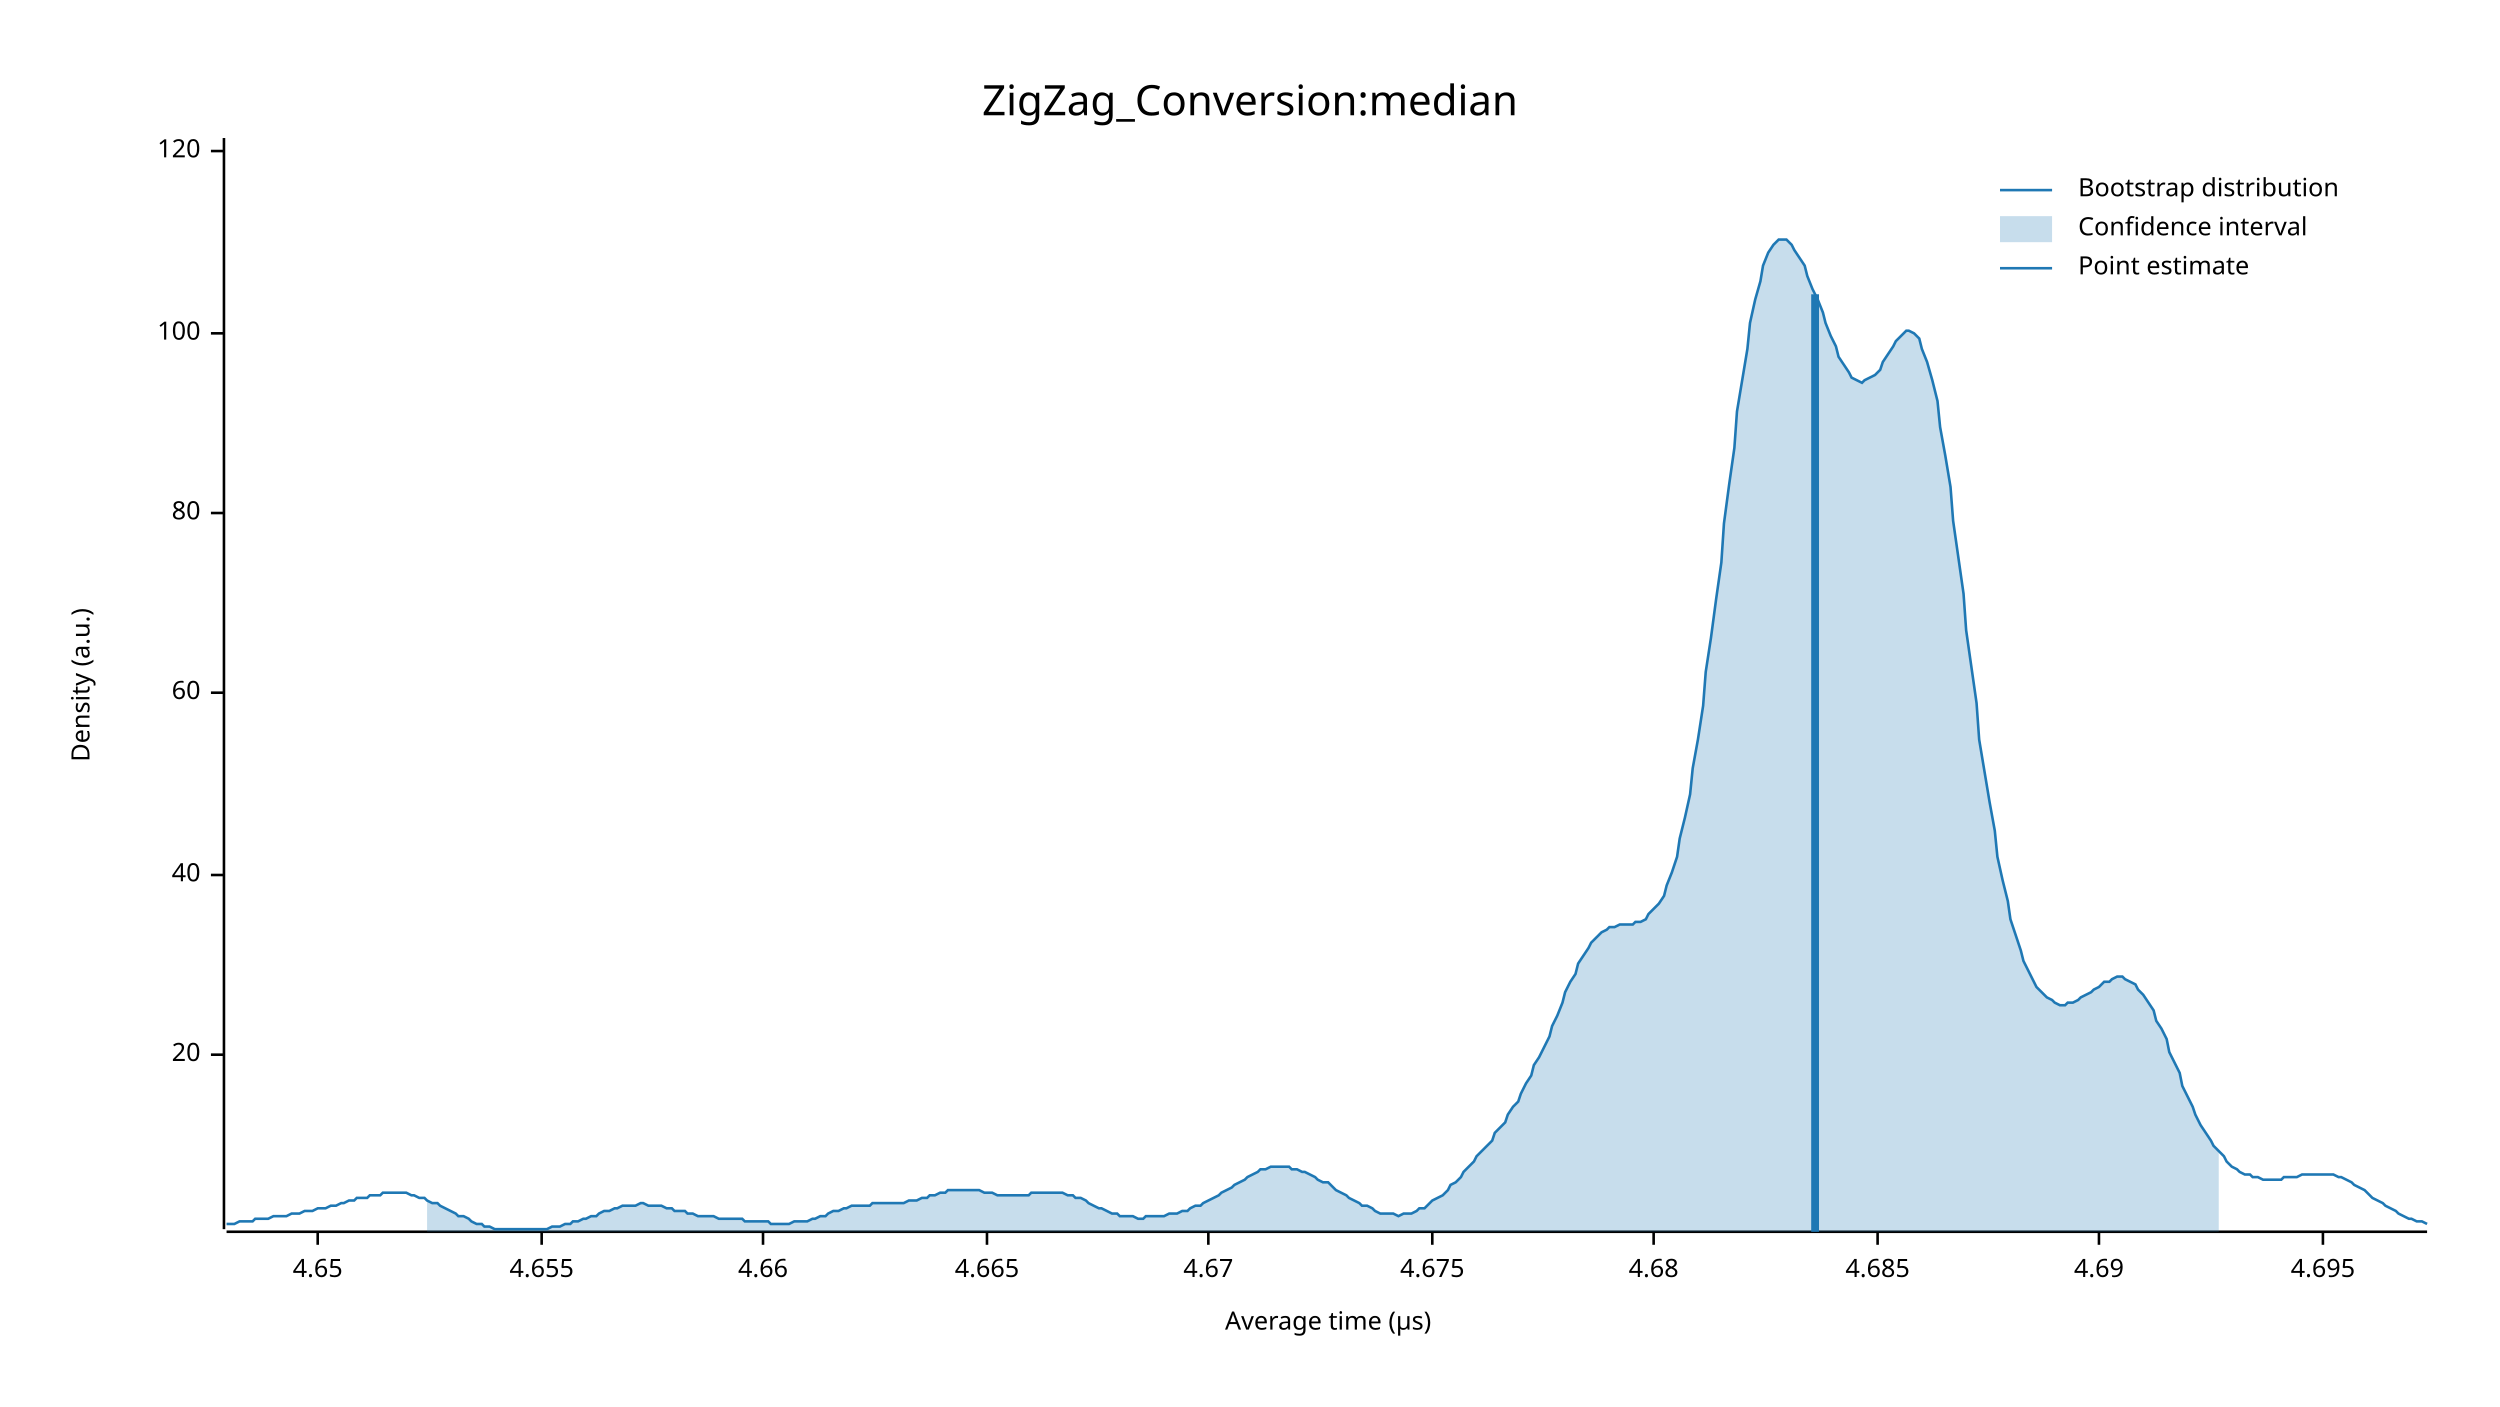
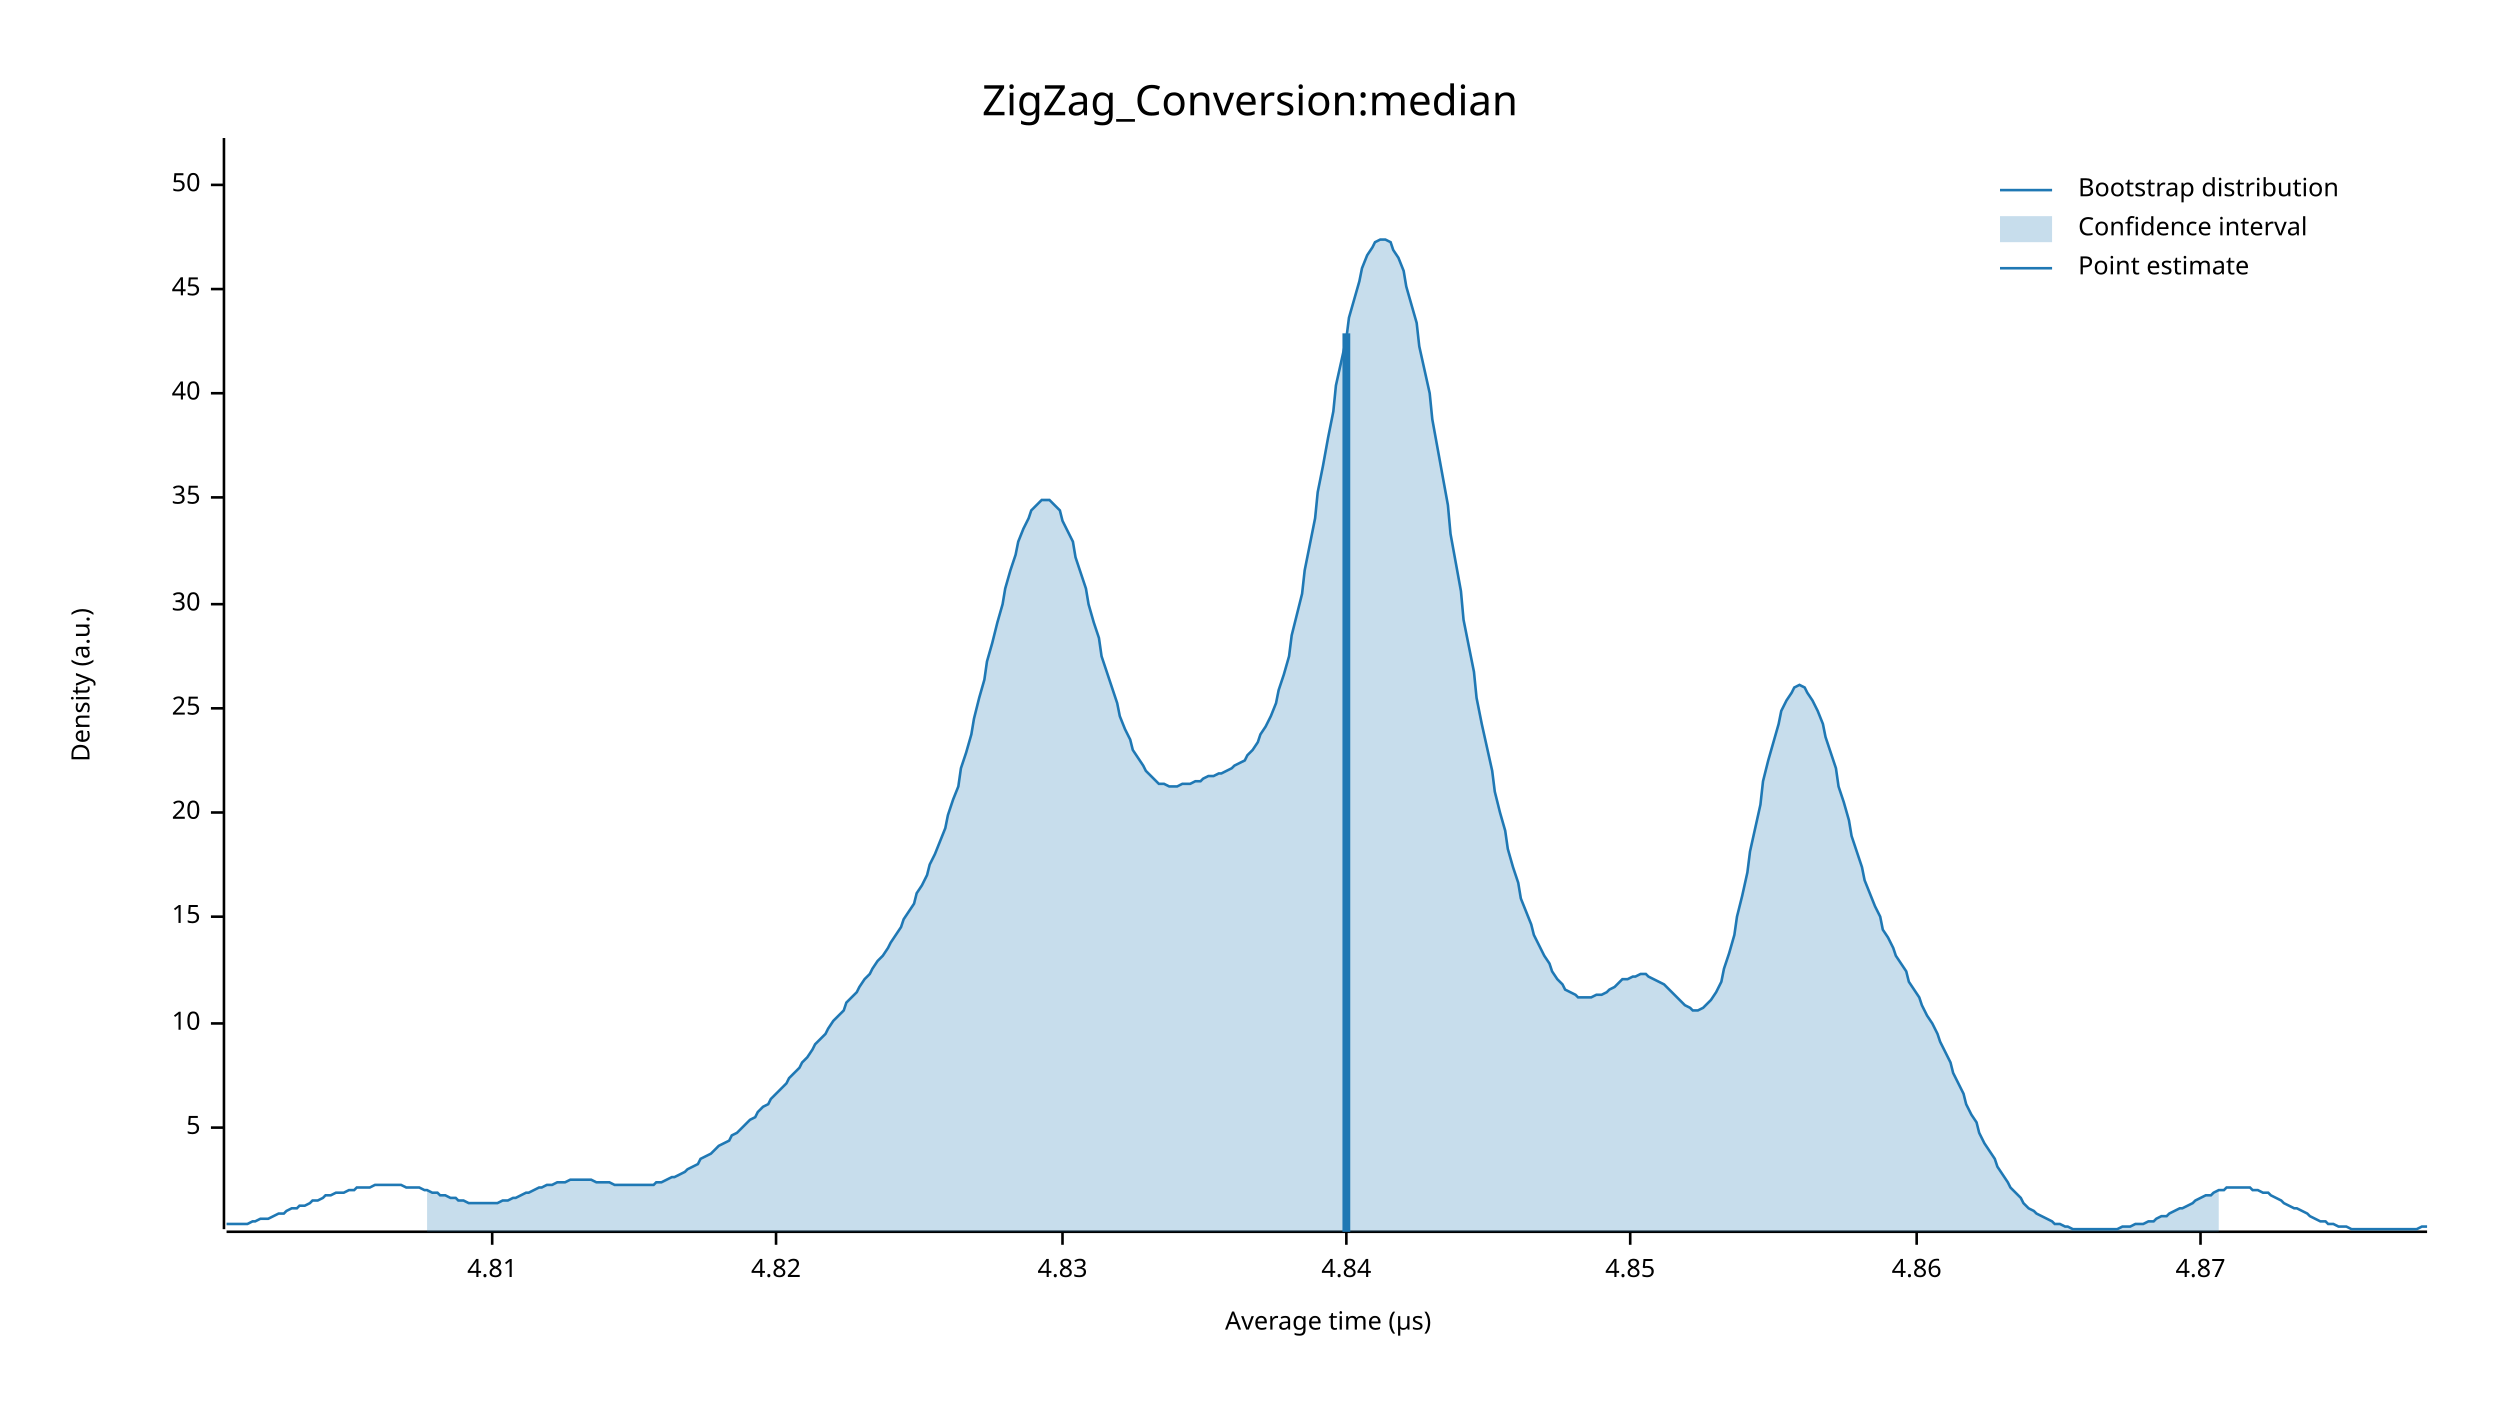
<svg xmlns="http://www.w3.org/2000/svg" width="960" height="540" viewBox="0 0 960 540">
  <text x="480" y="32" dy="0.76em" text-anchor="middle" font-family="sans-serif" font-size="16.129" opacity="1" fill="#000000">
ZigZag_Conversion:median
</text>
  <text x="27" y="263" dy="0.76em" text-anchor="middle" font-family="sans-serif" font-size="9.677" opacity="1" fill="#000000" transform="rotate(270, 27, 263)">
Density (a.u.)
</text>
  <text x="510" y="513" dy="-0.5ex" text-anchor="middle" font-family="sans-serif" font-size="9.677" opacity="1" fill="#000000">
Average time (µs)
</text>
  <polyline fill="none" opacity="1" stroke="#000000" stroke-width="1" points="86,53 86,472 " />
-   <text x="77" y="405" dy="0.5ex" text-anchor="end" font-family="sans-serif" font-size="9.677" opacity="1" fill="#000000">
+   <text x="77" y="433" dy="0.5ex" text-anchor="end" font-family="sans-serif" font-size="9.677" opacity="1" fill="#000000">
+ 5
+ </text>
+   <polyline fill="none" opacity="1" stroke="#000000" stroke-width="1" points="81,433 86,433 " />
+   <text x="77" y="393" dy="0.5ex" text-anchor="end" font-family="sans-serif" font-size="9.677" opacity="1" fill="#000000">
+ 10
+ </text>
+   <polyline fill="none" opacity="1" stroke="#000000" stroke-width="1" points="81,393 86,393 " />
+   <text x="77" y="352" dy="0.5ex" text-anchor="end" font-family="sans-serif" font-size="9.677" opacity="1" fill="#000000">
+ 15
+ </text>
+   <polyline fill="none" opacity="1" stroke="#000000" stroke-width="1" points="81,352 86,352 " />
+   <text x="77" y="312" dy="0.5ex" text-anchor="end" font-family="sans-serif" font-size="9.677" opacity="1" fill="#000000">
20
</text>
-   <polyline fill="none" opacity="1" stroke="#000000" stroke-width="1" points="81,405 86,405 " />
-   <text x="77" y="336" dy="0.5ex" text-anchor="end" font-family="sans-serif" font-size="9.677" opacity="1" fill="#000000">
+   <polyline fill="none" opacity="1" stroke="#000000" stroke-width="1" points="81,312 86,312 " />
+   <text x="77" y="272" dy="0.5ex" text-anchor="end" font-family="sans-serif" font-size="9.677" opacity="1" fill="#000000">
+ 25
+ </text>
+   <polyline fill="none" opacity="1" stroke="#000000" stroke-width="1" points="81,272 86,272 " />
+   <text x="77" y="232" dy="0.5ex" text-anchor="end" font-family="sans-serif" font-size="9.677" opacity="1" fill="#000000">
+ 30
+ </text>
+   <polyline fill="none" opacity="1" stroke="#000000" stroke-width="1" points="81,232 86,232 " />
+   <text x="77" y="191" dy="0.5ex" text-anchor="end" font-family="sans-serif" font-size="9.677" opacity="1" fill="#000000">
+ 35
+ </text>
+   <polyline fill="none" opacity="1" stroke="#000000" stroke-width="1" points="81,191 86,191 " />
+   <text x="77" y="151" dy="0.5ex" text-anchor="end" font-family="sans-serif" font-size="9.677" opacity="1" fill="#000000">
40
</text>
-   <polyline fill="none" opacity="1" stroke="#000000" stroke-width="1" points="81,336 86,336 " />
-   <text x="77" y="266" dy="0.5ex" text-anchor="end" font-family="sans-serif" font-size="9.677" opacity="1" fill="#000000">
- 60
+   <polyline fill="none" opacity="1" stroke="#000000" stroke-width="1" points="81,151 86,151 " />
+   <text x="77" y="111" dy="0.5ex" text-anchor="end" font-family="sans-serif" font-size="9.677" opacity="1" fill="#000000">
+ 45
</text>
-   <polyline fill="none" opacity="1" stroke="#000000" stroke-width="1" points="81,266 86,266 " />
-   <text x="77" y="197" dy="0.5ex" text-anchor="end" font-family="sans-serif" font-size="9.677" opacity="1" fill="#000000">
- 80
+   <polyline fill="none" opacity="1" stroke="#000000" stroke-width="1" points="81,111 86,111 " />
+   <text x="77" y="71" dy="0.5ex" text-anchor="end" font-family="sans-serif" font-size="9.677" opacity="1" fill="#000000">
+ 50
</text>
-   <polyline fill="none" opacity="1" stroke="#000000" stroke-width="1" points="81,197 86,197 " />
-   <text x="77" y="128" dy="0.5ex" text-anchor="end" font-family="sans-serif" font-size="9.677" opacity="1" fill="#000000">
- 100
+   <polyline fill="none" opacity="1" stroke="#000000" stroke-width="1" points="81,71 86,71 " />
+   <polyline fill="none" opacity="1" stroke="#000000" stroke-width="1" points="87,473 932,473 " />
+   <text x="189" y="483" dy="0.76em" text-anchor="middle" font-family="sans-serif" font-size="9.677" opacity="1" fill="#000000">
+ 4.81
</text>
-   <polyline fill="none" opacity="1" stroke="#000000" stroke-width="1" points="81,128 86,128 " />
-   <text x="77" y="58" dy="0.5ex" text-anchor="end" font-family="sans-serif" font-size="9.677" opacity="1" fill="#000000">
- 120
+   <polyline fill="none" opacity="1" stroke="#000000" stroke-width="1" points="189,473 189,478 " />
+   <text x="298" y="483" dy="0.76em" text-anchor="middle" font-family="sans-serif" font-size="9.677" opacity="1" fill="#000000">
+ 4.82
</text>
-   <polyline fill="none" opacity="1" stroke="#000000" stroke-width="1" points="81,58 86,58 " />
-   <polyline fill="none" opacity="1" stroke="#000000" stroke-width="1" points="87,473 932,473 " />
-   <text x="122" y="483" dy="0.76em" text-anchor="middle" font-family="sans-serif" font-size="9.677" opacity="1" fill="#000000">
- 4.65
+   <polyline fill="none" opacity="1" stroke="#000000" stroke-width="1" points="298,473 298,478 " />
+   <text x="408" y="483" dy="0.76em" text-anchor="middle" font-family="sans-serif" font-size="9.677" opacity="1" fill="#000000">
+ 4.83
</text>
-   <polyline fill="none" opacity="1" stroke="#000000" stroke-width="1" points="122,473 122,478 " />
-   <text x="208" y="483" dy="0.76em" text-anchor="middle" font-family="sans-serif" font-size="9.677" opacity="1" fill="#000000">
- 4.655
+   <polyline fill="none" opacity="1" stroke="#000000" stroke-width="1" points="408,473 408,478 " />
+   <text x="517" y="483" dy="0.76em" text-anchor="middle" font-family="sans-serif" font-size="9.677" opacity="1" fill="#000000">
+ 4.84
</text>
-   <polyline fill="none" opacity="1" stroke="#000000" stroke-width="1" points="208,473 208,478 " />
-   <text x="293" y="483" dy="0.76em" text-anchor="middle" font-family="sans-serif" font-size="9.677" opacity="1" fill="#000000">
- 4.66
+   <polyline fill="none" opacity="1" stroke="#000000" stroke-width="1" points="517,473 517,478 " />
+   <text x="626" y="483" dy="0.76em" text-anchor="middle" font-family="sans-serif" font-size="9.677" opacity="1" fill="#000000">
+ 4.85
</text>
-   <polyline fill="none" opacity="1" stroke="#000000" stroke-width="1" points="293,473 293,478 " />
-   <text x="379" y="483" dy="0.76em" text-anchor="middle" font-family="sans-serif" font-size="9.677" opacity="1" fill="#000000">
- 4.665
+   <polyline fill="none" opacity="1" stroke="#000000" stroke-width="1" points="626,473 626,478 " />
+   <text x="736" y="483" dy="0.76em" text-anchor="middle" font-family="sans-serif" font-size="9.677" opacity="1" fill="#000000">
+ 4.86
</text>
-   <polyline fill="none" opacity="1" stroke="#000000" stroke-width="1" points="379,473 379,478 " />
-   <text x="464" y="483" dy="0.76em" text-anchor="middle" font-family="sans-serif" font-size="9.677" opacity="1" fill="#000000">
- 4.67
+   <polyline fill="none" opacity="1" stroke="#000000" stroke-width="1" points="736,473 736,478 " />
+   <text x="845" y="483" dy="0.76em" text-anchor="middle" font-family="sans-serif" font-size="9.677" opacity="1" fill="#000000">
+ 4.87
</text>
-   <polyline fill="none" opacity="1" stroke="#000000" stroke-width="1" points="464,473 464,478 " />
-   <text x="550" y="483" dy="0.76em" text-anchor="middle" font-family="sans-serif" font-size="9.677" opacity="1" fill="#000000">
- 4.675
- </text>
-   <polyline fill="none" opacity="1" stroke="#000000" stroke-width="1" points="550,473 550,478 " />
-   <text x="635" y="483" dy="0.76em" text-anchor="middle" font-family="sans-serif" font-size="9.677" opacity="1" fill="#000000">
- 4.68
- </text>
-   <polyline fill="none" opacity="1" stroke="#000000" stroke-width="1" points="635,473 635,478 " />
-   <text x="721" y="483" dy="0.76em" text-anchor="middle" font-family="sans-serif" font-size="9.677" opacity="1" fill="#000000">
- 4.685
- </text>
-   <polyline fill="none" opacity="1" stroke="#000000" stroke-width="1" points="721,473 721,478 " />
-   <text x="806" y="483" dy="0.76em" text-anchor="middle" font-family="sans-serif" font-size="9.677" opacity="1" fill="#000000">
- 4.69
- </text>
-   <polyline fill="none" opacity="1" stroke="#000000" stroke-width="1" points="806,473 806,478 " />
-   <text x="892" y="483" dy="0.76em" text-anchor="middle" font-family="sans-serif" font-size="9.677" opacity="1" fill="#000000">
- 4.695
- </text>
-   <polyline fill="none" opacity="1" stroke="#000000" stroke-width="1" points="892,473 892,478 " />
-   <polyline fill="none" opacity="1" stroke="#1F78B4" stroke-width="1" points="87,470 88,470 90,470 92,469 93,469 95,469 97,469 98,468 100,468 102,468 103,468 105,467 107,467 109,467 110,467 112,466 114,466 115,466 117,465 119,465 120,465 122,464 124,464 125,464 127,463 129,463 131,462 132,462 134,461 136,461 137,460 139,460 141,460 142,459 144,459 146,459 147,458 149,458 151,458 153,458 154,458 156,458 158,459 159,459 161,460 163,460 164,461 166,462 168,462 169,463 171,464 173,465 175,466 176,467 178,467 180,468 181,469 183,470 185,470 186,471 188,471 190,472 191,472 193,472 195,472 197,472 198,472 200,472 202,472 203,472 205,472 207,472 208,472 210,472 212,471 214,471 215,471 217,470 219,470 220,469 222,469 224,468 225,468 227,467 229,467 230,466 232,465 234,465 236,464 237,464 239,463 241,463 242,463 244,463 246,462 247,462 249,463 251,463 252,463 254,463 256,464 258,464 259,465 261,465 263,465 264,466 266,466 268,467 269,467 271,467 273,467 274,467 276,468 278,468 280,468 281,468 283,468 285,468 286,469 288,469 290,469 291,469 293,469 295,469 296,470 298,470 300,470 302,470 303,470 305,469 307,469 308,469 310,469 312,468 313,468 315,467 317,467 318,466 320,465 322,465 324,464 325,464 327,463 329,463 330,463 332,463 334,463 335,462 337,462 339,462 341,462 342,462 344,462 346,462 347,462 349,461 351,461 352,461 354,460 356,460 357,459 359,459 361,458 363,458 364,457 366,457 368,457 369,457 371,457 373,457 374,457 376,457 378,458 379,458 381,458 383,459 385,459 386,459 388,459 390,459 391,459 393,459 395,459 396,458 398,458 400,458 401,458 403,458 405,458 407,458 408,458 410,459 412,459 413,460 415,460 417,461 418,462 420,463 422,464 423,464 425,465 427,466 429,466 430,467 432,467 434,467 435,467 437,468 439,468 440,467 442,467 444,467 445,467 447,467 449,466 451,466 452,466 454,465 456,465 457,464 459,463 461,463 462,462 464,461 466,460 468,459 469,458 471,457 473,456 474,455 476,454 478,453 479,452 481,451 483,450 484,449 486,449 488,448 490,448 491,448 493,448 495,448 496,449 498,449 500,450 501,450 503,451 505,452 506,453 508,454 510,454 512,456 513,457 515,458 517,459 518,460 520,461 522,462 523,463 525,463 527,464 528,465 530,466 532,466 534,466 535,466 537,467 539,466 540,466 542,466 544,465 545,464 547,464 549,462 550,461 552,460 554,459 556,457 557,455 559,454 561,452 562,450 564,448 566,446 567,444 569,442 571,440 573,438 574,435 576,433 578,431 579,428 581,425 583,423 584,420 586,416 588,413 589,409 591,406 593,402 595,398 596,394 598,390 600,385 601,381 603,377 605,374 606,370 608,367 610,364 611,362 613,360 615,358 617,357 618,356 620,356 622,355 623,355 625,355 627,355 628,354 630,354 632,353 633,351 635,349 637,347 639,344 640,340 642,335 644,329 645,322 647,314 649,305 650,295 652,284 654,271 655,258 657,245 659,230 661,216 662,201 664,186 666,172 667,158 669,146 671,134 672,124 674,115 676,108 677,102 679,97 681,94 683,92 684,92 686,92 688,94 689,96 691,99 693,102 694,106 696,111 698,115 700,120 701,124 703,129 705,133 706,137 708,140 710,143 711,145 713,146 715,147 716,146 718,145 720,144 722,142 723,139 725,136 727,133 728,131 730,129 732,127 733,127 735,128 737,130 738,134 740,139 742,146 744,154 745,164 747,175 749,187 750,200 752,214 754,228 755,242 757,256 759,270 760,284 762,296 764,308 766,319 767,329 769,338 771,346 772,353 774,359 776,365 777,369 779,373 781,377 782,379 784,381 786,383 788,384 789,385 791,386 793,386 794,385 796,385 798,384 799,383 801,382 803,381 804,380 806,379 808,377 810,377 811,376 813,375 815,375 816,376 818,377 820,378 821,380 823,382 825,385 827,388 828,392 830,395 832,399 833,404 835,408 837,412 838,417 840,421 842,425 843,428 845,432 847,435 849,438 850,440 852,442 854,444 855,446 857,448 859,449 860,450 862,451 864,451 865,452 867,452 869,453 871,453 872,453 874,453 876,453 877,452 879,452 881,452 882,452 884,451 886,451 887,451 889,451 891,451 893,451 894,451 896,451 898,452 899,452 901,453 903,454 904,455 906,456 908,457 909,458 911,460 913,461 915,462 916,463 918,464 920,465 921,466 923,467 925,468 926,468 928,469 930,469 932,470 " />
-   <polygon opacity="0.25" fill="#1F78B4" points="164,461 166,462 168,462 169,463 171,464 173,465 175,466 176,467 178,467 180,468 181,469 183,470 185,470 186,471 188,471 190,472 191,472 193,472 195,472 197,472 198,472 200,472 202,472 203,472 205,472 207,472 208,472 210,472 212,471 214,471 215,471 217,470 219,470 220,469 222,469 224,468 225,468 227,467 229,467 230,466 232,465 234,465 236,464 237,464 239,463 241,463 242,463 244,463 246,462 247,462 249,463 251,463 252,463 254,463 256,464 258,464 259,465 261,465 263,465 264,466 266,466 268,467 269,467 271,467 273,467 274,467 276,468 278,468 280,468 281,468 283,468 285,468 286,469 288,469 290,469 291,469 293,469 295,469 296,470 298,470 300,470 302,470 303,470 305,469 307,469 308,469 310,469 312,468 313,468 315,467 317,467 318,466 320,465 322,465 324,464 325,464 327,463 329,463 330,463 332,463 334,463 335,462 337,462 339,462 341,462 342,462 344,462 346,462 347,462 349,461 351,461 352,461 354,460 356,460 357,459 359,459 361,458 363,458 364,457 366,457 368,457 369,457 371,457 373,457 374,457 376,457 378,458 379,458 381,458 383,459 385,459 386,459 388,459 390,459 391,459 393,459 395,459 396,458 398,458 400,458 401,458 403,458 405,458 407,458 408,458 410,459 412,459 413,460 415,460 417,461 418,462 420,463 422,464 423,464 425,465 427,466 429,466 430,467 432,467 434,467 435,467 437,468 439,468 440,467 442,467 444,467 445,467 447,467 449,466 451,466 452,466 454,465 456,465 457,464 459,463 461,463 462,462 464,461 466,460 468,459 469,458 471,457 473,456 474,455 476,454 478,453 479,452 481,451 483,450 484,449 486,449 488,448 490,448 491,448 493,448 495,448 496,449 498,449 500,450 501,450 503,451 505,452 506,453 508,454 510,454 512,456 513,457 515,458 517,459 518,460 520,461 522,462 523,463 525,463 527,464 528,465 530,466 532,466 534,466 535,466 537,467 539,466 540,466 542,466 544,465 545,464 547,464 549,462 550,461 552,460 554,459 556,457 557,455 559,454 561,452 562,450 564,448 566,446 567,444 569,442 571,440 573,438 574,435 576,433 578,431 579,428 581,425 583,423 584,420 586,416 588,413 589,409 591,406 593,402 595,398 596,394 598,390 600,385 601,381 603,377 605,374 606,370 608,367 610,364 611,362 613,360 615,358 617,357 618,356 620,356 622,355 623,355 625,355 627,355 628,354 630,354 632,353 633,351 635,349 637,347 639,344 640,340 642,335 644,329 645,322 647,314 649,305 650,295 652,284 654,271 655,258 657,245 659,230 661,216 662,201 664,186 666,172 667,158 669,146 671,134 672,124 674,115 676,108 677,102 679,97 681,94 683,92 684,92 686,92 688,94 689,96 691,99 693,102 694,106 696,111 698,115 700,120 701,124 703,129 705,133 706,137 708,140 710,143 711,145 713,146 715,147 716,146 718,145 720,144 722,142 723,139 725,136 727,133 728,131 730,129 732,127 733,127 735,128 737,130 738,134 740,139 742,146 744,154 745,164 747,175 749,187 750,200 752,214 754,228 755,242 757,256 759,270 760,284 762,296 764,308 766,319 767,329 769,338 771,346 772,353 774,359 776,365 777,369 779,373 781,377 782,379 784,381 786,383 788,384 789,385 791,386 793,386 794,385 796,385 798,384 799,383 801,382 803,381 804,380 806,379 808,377 810,377 811,376 813,375 815,375 816,376 818,377 820,378 821,380 823,382 825,385 827,388 828,392 830,395 832,399 833,404 835,408 837,412 838,417 840,421 842,425 843,428 845,432 847,435 849,438 850,440 852,442 852,473 164,473 " />
-   <polyline fill="none" opacity="1" stroke="#1F78B4" stroke-width="3" points="697,473 697,113 " />
+   <polyline fill="none" opacity="1" stroke="#000000" stroke-width="1" points="845,473 845,478 " />
+   <polyline fill="none" opacity="1" stroke="#1F78B4" stroke-width="1" points="87,470 88,470 90,470 92,470 93,470 95,470 97,469 98,469 100,468 102,468 103,468 105,467 107,466 109,466 110,465 112,464 114,464 115,463 117,463 119,462 120,461 122,461 124,460 125,459 127,459 129,458 131,458 132,458 134,457 136,457 137,456 139,456 141,456 142,456 144,455 146,455 147,455 149,455 151,455 153,455 154,455 156,456 158,456 159,456 161,456 163,457 164,457 166,458 168,458 169,459 171,459 173,460 175,460 176,461 178,461 180,462 181,462 183,462 185,462 186,462 188,462 190,462 191,462 193,461 195,461 197,460 198,460 200,459 202,458 203,458 205,457 207,456 208,456 210,455 212,455 214,454 215,454 217,454 219,453 220,453 222,453 224,453 225,453 227,453 229,454 230,454 232,454 234,454 236,455 237,455 239,455 241,455 242,455 244,455 246,455 247,455 249,455 251,455 252,454 254,454 256,453 258,452 259,452 261,451 263,450 264,449 266,448 268,447 269,445 271,444 273,443 274,442 276,440 278,439 280,438 281,436 283,435 285,433 286,432 288,430 290,429 291,427 293,425 295,424 296,422 298,420 300,418 302,416 303,414 305,412 307,410 308,408 310,406 312,403 313,401 315,399 317,397 318,395 320,392 322,390 324,388 325,385 327,383 329,381 330,379 332,376 334,374 335,372 337,369 339,367 341,364 342,362 344,359 346,356 347,353 349,350 351,347 352,343 354,340 356,336 357,332 359,328 361,323 363,318 364,313 366,307 368,302 369,295 371,289 373,282 374,276 376,268 378,261 379,254 381,247 383,239 385,232 386,226 388,219 390,213 391,208 393,203 395,199 396,196 398,194 400,192 401,192 403,192 405,194 407,196 408,200 410,204 412,208 413,214 415,220 417,226 418,232 420,239 422,245 423,252 425,258 427,264 429,270 430,275 432,280 434,284 435,288 437,291 439,294 440,296 442,298 444,300 445,301 447,301 449,302 451,302 452,302 454,301 456,301 457,301 459,300 461,300 462,299 464,298 466,298 468,297 469,297 471,296 473,295 474,294 476,293 478,292 479,290 481,288 483,285 484,282 486,279 488,275 490,270 491,265 493,259 495,252 496,244 498,236 500,228 501,219 503,209 505,199 506,189 508,179 510,168 512,158 513,148 515,139 517,130 518,122 520,115 522,108 523,103 525,98 527,95 528,93 530,92 532,92 534,93 535,96 537,99 539,104 540,110 542,117 544,124 545,133 547,142 549,151 550,161 552,172 554,183 556,194 557,205 559,216 561,227 562,238 564,248 566,258 567,268 569,278 571,287 573,296 574,304 576,312 578,319 579,326 581,333 583,339 584,345 586,350 588,355 589,359 591,363 593,367 595,370 596,373 598,376 600,378 601,380 603,381 605,382 606,383 608,383 610,383 611,383 613,382 615,382 617,381 618,380 620,379 622,377 623,376 625,376 627,375 628,375 630,374 632,374 633,375 635,376 637,377 639,378 640,379 642,381 644,383 645,384 647,386 649,387 650,388 652,388 654,387 655,386 657,384 659,381 661,377 662,372 664,366 666,359 667,352 669,344 671,335 672,327 674,318 676,309 677,300 679,292 681,285 683,278 684,273 686,269 688,266 689,264 691,263 693,264 694,266 696,269 698,273 700,278 701,283 703,289 705,295 706,302 708,308 710,315 711,321 713,327 715,333 716,338 718,343 720,348 722,352 723,357 725,360 727,364 728,367 730,370 732,373 733,377 735,380 737,383 738,386 740,390 742,393 744,397 745,400 747,404 749,408 750,412 752,416 754,420 755,424 757,428 759,431 760,435 762,439 764,442 766,445 767,448 769,451 771,454 772,456 774,458 776,460 777,462 779,464 781,465 782,466 784,467 786,468 788,469 789,470 791,470 793,471 794,471 796,472 798,472 799,472 801,472 803,472 804,472 806,472 808,472 810,472 811,472 813,472 815,471 816,471 818,471 820,470 821,470 823,470 825,469 827,469 828,468 830,467 832,467 833,466 835,465 837,464 838,464 840,463 842,462 843,461 845,460 847,459 849,459 850,458 852,457 854,457 855,456 857,456 859,456 860,456 862,456 864,456 865,457 867,457 869,458 871,458 872,459 874,460 876,461 877,462 879,463 881,464 882,464 884,465 886,466 887,467 889,468 891,469 893,469 894,470 896,470 898,471 899,471 901,471 903,472 904,472 906,472 908,472 909,472 911,472 913,472 915,472 916,472 918,472 920,472 921,472 923,472 925,472 926,472 928,472 930,471 932,471 " />
+   <polygon opacity="0.25" fill="#1F78B4" points="164,457 166,458 168,458 169,459 171,459 173,460 175,460 176,461 178,461 180,462 181,462 183,462 185,462 186,462 188,462 190,462 191,462 193,461 195,461 197,460 198,460 200,459 202,458 203,458 205,457 207,456 208,456 210,455 212,455 214,454 215,454 217,454 219,453 220,453 222,453 224,453 225,453 227,453 229,454 230,454 232,454 234,454 236,455 237,455 239,455 241,455 242,455 244,455 246,455 247,455 249,455 251,455 252,454 254,454 256,453 258,452 259,452 261,451 263,450 264,449 266,448 268,447 269,445 271,444 273,443 274,442 276,440 278,439 280,438 281,436 283,435 285,433 286,432 288,430 290,429 291,427 293,425 295,424 296,422 298,420 300,418 302,416 303,414 305,412 307,410 308,408 310,406 312,403 313,401 315,399 317,397 318,395 320,392 322,390 324,388 325,385 327,383 329,381 330,379 332,376 334,374 335,372 337,369 339,367 341,364 342,362 344,359 346,356 347,353 349,350 351,347 352,343 354,340 356,336 357,332 359,328 361,323 363,318 364,313 366,307 368,302 369,295 371,289 373,282 374,276 376,268 378,261 379,254 381,247 383,239 385,232 386,226 388,219 390,213 391,208 393,203 395,199 396,196 398,194 400,192 401,192 403,192 405,194 407,196 408,200 410,204 412,208 413,214 415,220 417,226 418,232 420,239 422,245 423,252 425,258 427,264 429,270 430,275 432,280 434,284 435,288 437,291 439,294 440,296 442,298 444,300 445,301 447,301 449,302 451,302 452,302 454,301 456,301 457,301 459,300 461,300 462,299 464,298 466,298 468,297 469,297 471,296 473,295 474,294 476,293 478,292 479,290 481,288 483,285 484,282 486,279 488,275 490,270 491,265 493,259 495,252 496,244 498,236 500,228 501,219 503,209 505,199 506,189 508,179 510,168 512,158 513,148 515,139 517,130 518,122 520,115 522,108 523,103 525,98 527,95 528,93 530,92 532,92 534,93 535,96 537,99 539,104 540,110 542,117 544,124 545,133 547,142 549,151 550,161 552,172 554,183 556,194 557,205 559,216 561,227 562,238 564,248 566,258 567,268 569,278 571,287 573,296 574,304 576,312 578,319 579,326 581,333 583,339 584,345 586,350 588,355 589,359 591,363 593,367 595,370 596,373 598,376 600,378 601,380 603,381 605,382 606,383 608,383 610,383 611,383 613,382 615,382 617,381 618,380 620,379 622,377 623,376 625,376 627,375 628,375 630,374 632,374 633,375 635,376 637,377 639,378 640,379 642,381 644,383 645,384 647,386 649,387 650,388 652,388 654,387 655,386 657,384 659,381 661,377 662,372 664,366 666,359 667,352 669,344 671,335 672,327 674,318 676,309 677,300 679,292 681,285 683,278 684,273 686,269 688,266 689,264 691,263 693,264 694,266 696,269 698,273 700,278 701,283 703,289 705,295 706,302 708,308 710,315 711,321 713,327 715,333 716,338 718,343 720,348 722,352 723,357 725,360 727,364 728,367 730,370 732,373 733,377 735,380 737,383 738,386 740,390 742,393 744,397 745,400 747,404 749,408 750,412 752,416 754,420 755,424 757,428 759,431 760,435 762,439 764,442 766,445 767,448 769,451 771,454 772,456 774,458 776,460 777,462 779,464 781,465 782,466 784,467 786,468 788,469 789,470 791,470 793,471 794,471 796,472 798,472 799,472 801,472 803,472 804,472 806,472 808,472 810,472 811,472 813,472 815,471 816,471 818,471 820,470 821,470 823,470 825,469 827,469 828,468 830,467 832,467 833,466 835,465 837,464 838,464 840,463 842,462 843,461 845,460 847,459 849,459 850,458 852,457 852,473 164,473 " />
+   <polyline fill="none" opacity="1" stroke="#1F78B4" stroke-width="3" points="517,473 517,128 " />
  <text x="798" y="68" dy="0.76em" text-anchor="start" font-family="sans-serif" font-size="9.677" opacity="1" fill="#000000">
Bootstrap distribution
</text>
  <text x="798" y="83" dy="0.76em" text-anchor="start" font-family="sans-serif" font-size="9.677" opacity="1" fill="#000000">
Confidence interval
</text>
  <text x="798" y="98" dy="0.76em" text-anchor="start" font-family="sans-serif" font-size="9.677" opacity="1" fill="#000000">
Point estimate
</text>
  <polyline fill="none" opacity="1" stroke="#1F78B4" stroke-width="1" points="768,73 788,73 " />
  <rect x="768" y="83" width="20" height="10" opacity="0.25" fill="#1F78B4" stroke="none" />
  <polyline fill="none" opacity="1" stroke="#1F78B4" stroke-width="1" points="768,103 788,103 " />
</svg>
